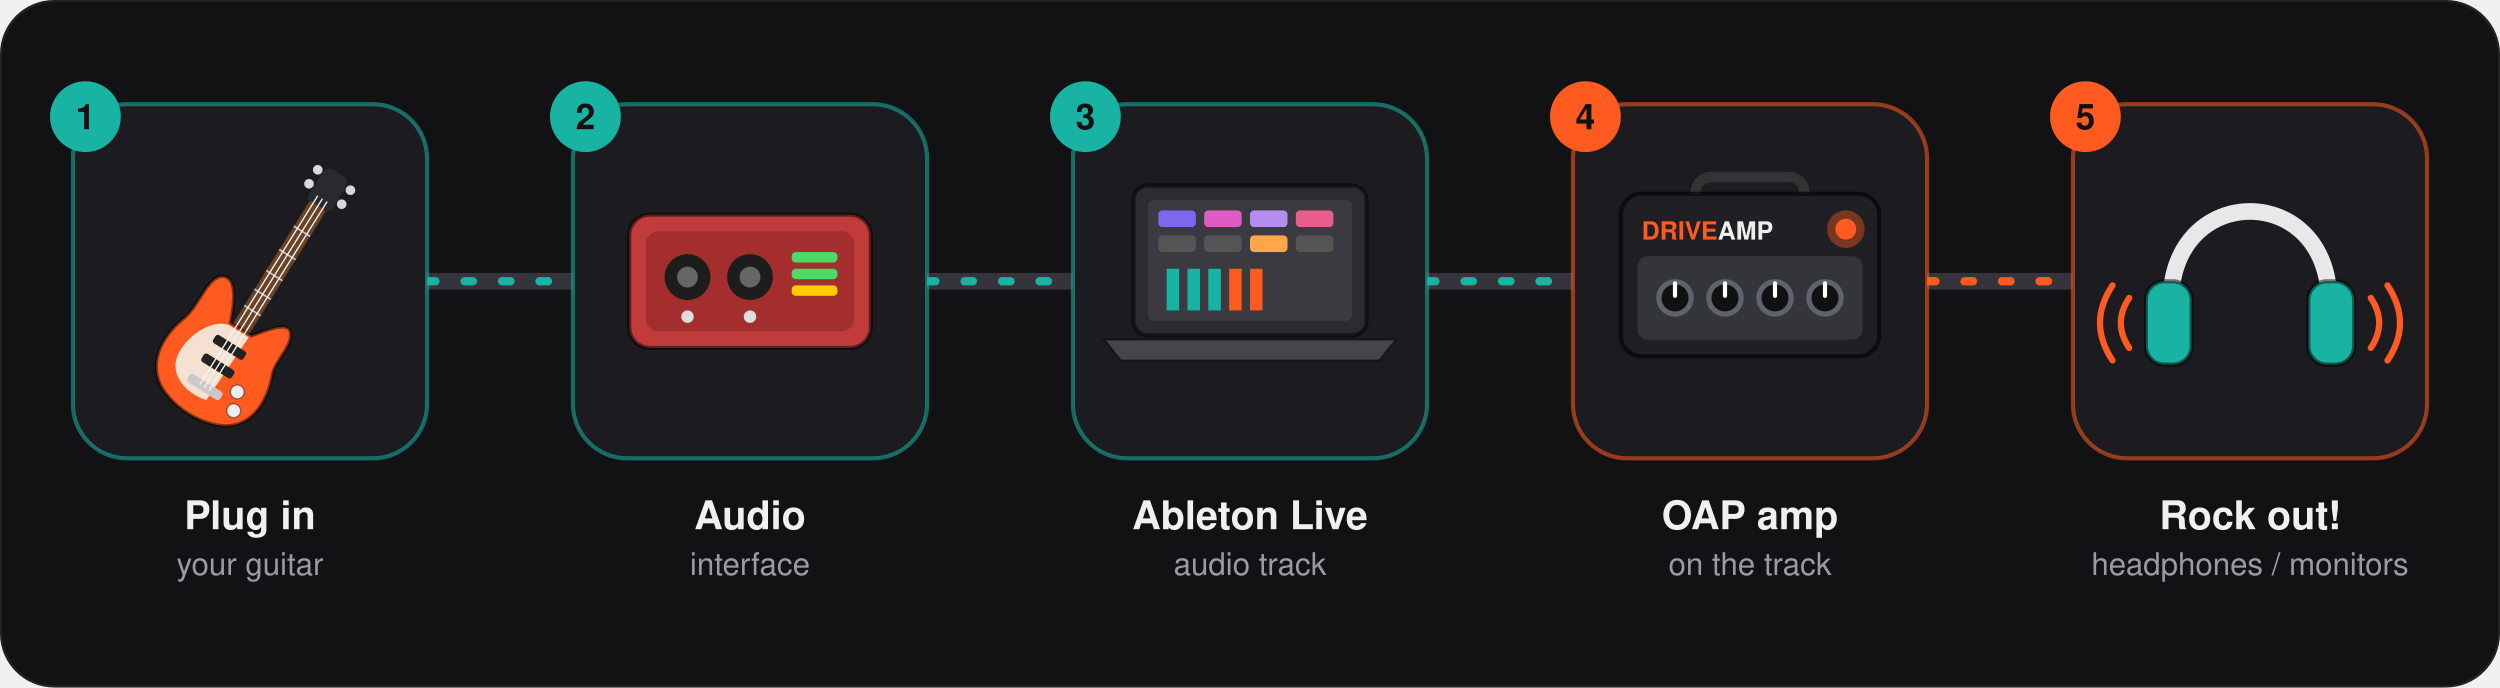
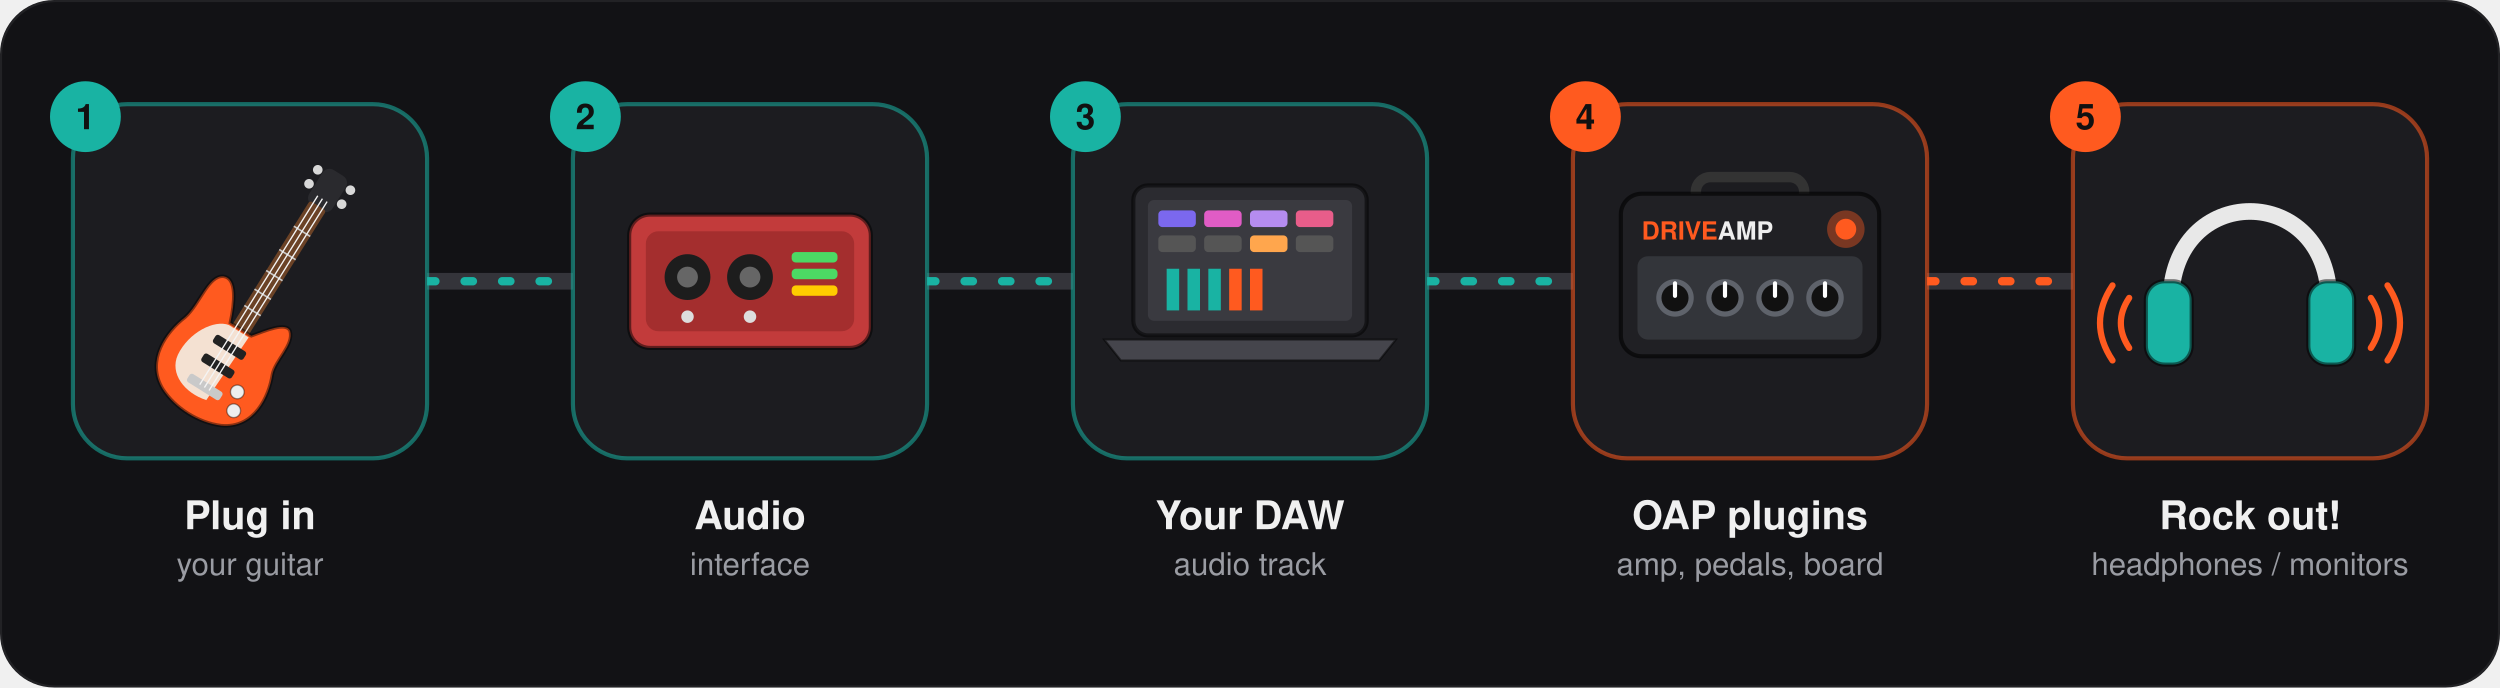
- <svg xmlns="http://www.w3.org/2000/svg" viewBox="0 0 1200 330" width="1200" height="330" role="img" aria-label="Guitar into audio interface into Ableton Live, through the OAP amp, out to headphones">
+ <svg xmlns="http://www.w3.org/2000/svg" viewBox="0 0 1200 330" width="1200" height="330" role="img" aria-label="Guitar into audio interface into a DAW audio track, through the OAP plugins, out to headphones">
  <style>
  .flow { animation: flow .9s linear infinite; }
  @keyframes flow { to { stroke-dashoffset: -18; } }
  .knob { transform-box: fill-box; transform-origin: center; animation: wiggle 2.4s ease-in-out infinite alternate; }
  @keyframes wiggle { 0% { transform: rotate(-110deg); } 100% { transform: rotate(110deg); } }
  .glow { transform-box: fill-box; transform-origin: center; animation: pulse 1.4s ease-in-out infinite; }
  @keyframes pulse { 0%,100% { opacity: .15; transform: scale(.9); } 50% { opacity: .7; transform: scale(1.6); } }
  .strum { animation: strum .16s linear infinite alternate; }
  @keyframes strum { from { transform: translateX(-1px); } to { transform: translateX(1px); } }
  .blink { animation: blink 1s steps(2) infinite; }
  @keyframes blink { 50% { opacity: .25; } }
  .bar { transform-box: fill-box; transform-origin: bottom; animation: eq .7s ease-in-out infinite alternate; }
  .b2 { animation-delay: -.2s; } .b3 { animation-delay: -.45s; } .b4 { animation-delay: -.1s; } .b5 { animation-delay: -.6s; }
  @keyframes eq { 0% { transform: scaleY(.2); } 100% { transform: scaleY(1); } }
  .sound { animation: sound 1.2s ease-out infinite; }
  .s2 { animation-delay: .3s; }
  @keyframes sound { 0% { opacity: 0; } 30% { opacity: 1; } 100% { opacity: 0; } }
  @media (prefers-reduced-motion: reduce) { * { animation: none !important; } }
</style>
  <rect width="1200" height="330" rx="26" fill="#121215" />
  <rect x=".5" y=".5" width="1199" height="329" rx="26" fill="none" stroke="#fff" stroke-opacity=".07" />
  <line x1="205.0" y1="135" x2="275.0" y2="135" stroke="#34343a" stroke-width="8" stroke-linecap="round" />
  <line class="flow" x1="205.0" y1="135" x2="275.0" y2="135" stroke="#19b3a3" stroke-width="4" stroke-linecap="round" stroke-dasharray="4 14" />
  <line x1="445.0" y1="135" x2="515.0" y2="135" stroke="#34343a" stroke-width="8" stroke-linecap="round" />
  <line class="flow" x1="445.0" y1="135" x2="515.0" y2="135" stroke="#19b3a3" stroke-width="4" stroke-linecap="round" stroke-dasharray="4 14" />
  <line x1="685.0" y1="135" x2="755.0" y2="135" stroke="#34343a" stroke-width="8" stroke-linecap="round" />
  <line class="flow" x1="685.0" y1="135" x2="755.0" y2="135" stroke="#19b3a3" stroke-width="4" stroke-linecap="round" stroke-dasharray="4 14" />
  <line x1="925.0" y1="135" x2="995.0" y2="135" stroke="#34343a" stroke-width="8" stroke-linecap="round" />
  <line class="flow" x1="925.0" y1="135" x2="995.0" y2="135" stroke="#ff5a1f" stroke-width="4" stroke-linecap="round" stroke-dasharray="4 14" />
  <rect x="35.0" y="50.0" width="170" height="170" rx="26" fill="#1c1c20" stroke="#19b3a3" stroke-opacity=".55" stroke-width="2" />
  <rect x="275.0" y="50.0" width="170" height="170" rx="26" fill="#1c1c20" stroke="#19b3a3" stroke-opacity=".55" stroke-width="2" />
  <rect x="515.0" y="50.0" width="170" height="170" rx="26" fill="#1c1c20" stroke="#19b3a3" stroke-opacity=".55" stroke-width="2" />
  <rect x="755.0" y="50.0" width="170" height="170" rx="26" fill="#1c1c20" stroke="#ff5a1f" stroke-opacity=".55" stroke-width="2" />
  <rect x="995.0" y="50.0" width="170" height="170" rx="26" fill="#1c1c20" stroke="#ff5a1f" stroke-opacity=".55" stroke-width="2" />
  <g transform="translate(110,167) rotate(32) scale(.66)">
    <g class="strum">
      <rect x="-10" y="-150" width="20" height="30" rx="6" fill="#2a2a2e" />
      <g fill="#d8d8d8">
        <circle cx="-14" cy="-144" r="3.5" />
        <circle cx="-14" cy="-132" r="3.5" />
        <circle cx="14" cy="-144" r="3.5" />
        <circle cx="14" cy="-132" r="3.5" />
      </g>
      <rect x="-7" y="-122" width="14" height="110" rx="2" fill="#6b4226" />
      <g stroke="#c9c9c9" stroke-width="1.2">
        <line x1="-7" y1="-100" x2="7" y2="-100" />
        <line x1="-7" y1="-80" x2="7" y2="-80" />
        <line x1="-7" y1="-62" x2="7" y2="-62" />
        <line x1="-7" y1="-46" x2="7" y2="-46" />
        <line x1="-7" y1="-32" x2="7" y2="-32" />
      </g>
      <path d="M-9,-16 C-14,-30 -22,-46 -31,-42 C-41,-37 -35,-16 -39,-2 C-45,14 -47,40 -25,51 C-10,58 10,58 25,51 C47,40 43,14 37,0 C33,-10 39,-27 31,-34 C25,-38 16,-25 9,-16 Z" fill="#ff5a1f" stroke="#000" stroke-opacity=".45" stroke-width="2.5" />
      <path d="M-9,-14 C-20,-12 -31,6 -29,24 C-27,39 -10,45 6,41 L8,-14 Z" fill="#f3efe6" opacity=".9" />
      <g fill="#222">
        <rect x="-13" y="-4" width="26" height="7" rx="2" />
        <rect x="-13" y="12" width="26" height="7" rx="2" />
      </g>
      <rect x="-14" y="30" width="28" height="7" rx="2" fill="#c9c9c9" />
      <g stroke="#f4f4f4" stroke-width="1">
        <line x1="-4" y1="-128" x2="-4" y2="34" />
        <line x1="0" y1="-128" x2="0" y2="34" />
        <line x1="4" y1="-128" x2="4" y2="34" />
      </g>
      <g fill="#eee" stroke="#000" stroke-opacity=".4">
        <circle cx="22" cy="24" r="5" />
        <circle cx="27" cy="37" r="5" />
      </g>
    </g>
  </g>
  <g transform="translate(360,135)">
    <rect x="-58" y="-32" width="116" height="64" rx="10" fill="#c23b3b" stroke="#000" stroke-opacity=".5" stroke-width="2" />
    <rect x="-50" y="-24" width="100" height="48" rx="6" fill="#a42e2e" />
    <circle cx="-30" cy="-2" r="11" fill="#1d1d1d" />
    <circle cx="-30" cy="-2" r="5" fill="#666" />
    <circle cx="0" cy="-2" r="11" fill="#1d1d1d" />
    <circle cx="0" cy="-2" r="5" fill="#666" />
    <g class="ledrow">
      <rect x="20" y="-14" width="22" height="5" rx="2" fill="#4cd964" />
      <rect x="20" y="-6" width="22" height="5" rx="2" fill="#4cd964" />
      <rect x="20" y="2" width="22" height="5" rx="2" fill="#ffcc00" class="blink" />
    </g>
    <circle cx="-30" cy="17" r="3" fill="#ddd" />
    <circle cx="0" cy="17" r="3" fill="#ddd" />
  </g>
  <g transform="translate(600,135)">
    <rect x="-56" y="-46" width="112" height="72" rx="7" fill="#2b2b30" stroke="#000" stroke-opacity=".5" stroke-width="2" />
    <rect x="-49" y="-39" width="98" height="58" rx="3" fill="#3a3a40" />
    <g class="clips">
      <rect x="-44" y="-34" width="18" height="8" rx="2" fill="#7b68ee" />
      <rect x="-22" y="-34" width="18" height="8" rx="2" fill="#e05cc5" />
      <rect x="0" y="-34" width="18" height="8" rx="2" fill="#b58cf0" />
      <rect x="22" y="-34" width="18" height="8" rx="2" fill="#e85d8a" />
      <rect x="-44" y="-22" width="18" height="8" rx="2" fill="#555" />
      <rect x="-22" y="-22" width="18" height="8" rx="2" fill="#555" />
      <rect x="0" y="-22" width="18" height="8" rx="2" fill="#ffa64d" class="blink" />
      <rect x="22" y="-22" width="18" height="8" rx="2" fill="#555" />
    </g>
    <g class="eqbars">
      <rect class="bar" x="-40" y="-6" width="6" height="20" fill="#19b3a3" />
      <rect class="bar b2" x="-30" y="-6" width="6" height="20" fill="#19b3a3" />
      <rect class="bar b3" x="-20" y="-6" width="6" height="20" fill="#19b3a3" />
      <rect class="bar b4" x="-10" y="-6" width="6" height="20" fill="#ff5a1f" />
      <rect class="bar b5" x="0" y="-6" width="6" height="20" fill="#ff5a1f" />
    </g>
    <path d="M-70,28 L70,28 L62,38 L-62,38 Z" fill="#45454c" stroke="#000" stroke-opacity=".5" />
  </g>
  <g transform="translate(840,135)">
    <rect x="-26" y="-50" width="52" height="14" rx="7" fill="none" stroke="#333" stroke-width="5" />
    <rect x="-62" y="-42" width="124" height="78" rx="10" fill="#202024" stroke="#000" stroke-opacity=".6" stroke-width="2" />
    <rect x="-54" y="-12" width="108" height="40" rx="5" fill="#33353a" />
    <text x="-52" y="-20" font-family="'Segoe UI', 'Helvetica Neue', Helvetica, Arial, sans-serif" font-weight="800" font-size="12" fill="#ff5a1f">DRIVE<tspan fill="#eee"> AMP</tspan>
    </text>
    <circle cx="46" cy="-25" r="9" fill="#ff5a1f" class="glow" opacity=".4" />
    <circle cx="46" cy="-25" r="5" fill="#ff5a1f" />
    <g>
      <circle cx="-36" cy="8" r="9" fill="#5f636b" />
      <g class="knob">
        <circle cx="-36" cy="8" r="6.5" fill="#111" />
        <line x1="-36" y1="7" x2="-36" y2="1" stroke="#fff" stroke-width="2" stroke-linecap="round" />
      </g>
    </g>
    <g>
      <circle cx="-12" cy="8" r="9" fill="#5f636b" />
      <g class="knob" style="animation-delay:-.7s">
        <circle cx="-12" cy="8" r="6.5" fill="#111" />
        <line x1="-12" y1="7" x2="-12" y2="1" stroke="#fff" stroke-width="2" stroke-linecap="round" />
      </g>
    </g>
    <g>
      <circle cx="12" cy="8" r="9" fill="#5f636b" />
      <g class="knob" style="animation-delay:-1.3s">
        <circle cx="12" cy="8" r="6.5" fill="#111" />
        <line x1="12" y1="7" x2="12" y2="1" stroke="#fff" stroke-width="2" stroke-linecap="round" />
      </g>
    </g>
    <g>
      <circle cx="36" cy="8" r="9" fill="#5f636b" />
      <g class="knob" style="animation-delay:-2.1s">
        <circle cx="36" cy="8" r="6.5" fill="#111" />
        <line x1="36" y1="7" x2="36" y2="1" stroke="#fff" stroke-width="2" stroke-linecap="round" />
      </g>
    </g>
  </g>
  <g transform="translate(1080,135)">
    <path d="M-38,10 C-38,-48 38,-48 38,10" fill="none" stroke="#e8e8e8" stroke-width="8" stroke-linecap="round" />
    <rect x="-50" y="0" width="22" height="40" rx="9" fill="#19b3a3" stroke="#000" stroke-opacity=".5" stroke-width="2" />
    <rect x="28" y="0" width="22" height="40" rx="9" fill="#19b3a3" stroke="#000" stroke-opacity=".5" stroke-width="2" />
    <g fill="none" stroke="#ff5a1f" stroke-width="3" stroke-linecap="round">
      <path class="sound s1" d="M58,8 Q66,20 58,32" />
      <path class="sound s2" d="M66,2 Q78,20 66,38" />
      <path class="sound s1" d="M-58,8 Q-66,20 -58,32" />
      <path class="sound s2" d="M-66,2 Q-78,20 -66,38" />
    </g>
  </g>
  <circle cx="41.0" cy="56.0" r="17" fill="#19b3a3" />
  <text x="41.0" y="62.0" text-anchor="middle" font-family="'Segoe UI', 'Helvetica Neue', Helvetica, Arial, sans-serif" font-weight="800" font-size="17" fill="#111">1</text>
  <text x="120" y="254.0" text-anchor="middle" font-family="'Segoe UI', 'Helvetica Neue', Helvetica, Arial, sans-serif" font-weight="700" font-size="19" fill="#f0f0f0">Plug in</text>
  <text x="120" y="276.0" text-anchor="middle" font-family="'Segoe UI', 'Helvetica Neue', Helvetica, Arial, sans-serif" font-size="15" fill="#9a9ca3">your guitar</text>
  <circle cx="281.0" cy="56.0" r="17" fill="#19b3a3" />
  <text x="281.0" y="62.0" text-anchor="middle" font-family="'Segoe UI', 'Helvetica Neue', Helvetica, Arial, sans-serif" font-weight="800" font-size="17" fill="#111">2</text>
  <text x="360" y="254.0" text-anchor="middle" font-family="'Segoe UI', 'Helvetica Neue', Helvetica, Arial, sans-serif" font-weight="700" font-size="19" fill="#f0f0f0">Audio</text>
  <text x="360" y="276.0" text-anchor="middle" font-family="'Segoe UI', 'Helvetica Neue', Helvetica, Arial, sans-serif" font-size="15" fill="#9a9ca3">interface</text>
  <circle cx="521.0" cy="56.0" r="17" fill="#19b3a3" />
  <text x="521.0" y="62.0" text-anchor="middle" font-family="'Segoe UI', 'Helvetica Neue', Helvetica, Arial, sans-serif" font-weight="800" font-size="17" fill="#111">3</text>
-   <text x="600" y="254.0" text-anchor="middle" font-family="'Segoe UI', 'Helvetica Neue', Helvetica, Arial, sans-serif" font-weight="700" font-size="19" fill="#f0f0f0">Ableton Live</text>
+   <text x="600" y="254.0" text-anchor="middle" font-family="'Segoe UI', 'Helvetica Neue', Helvetica, Arial, sans-serif" font-weight="700" font-size="19" fill="#f0f0f0">Your DAW</text>
  <text x="600" y="276.0" text-anchor="middle" font-family="'Segoe UI', 'Helvetica Neue', Helvetica, Arial, sans-serif" font-size="15" fill="#9a9ca3">audio track</text>
  <circle cx="761.0" cy="56.0" r="17" fill="#ff5a1f" />
  <text x="761.0" y="62.0" text-anchor="middle" font-family="'Segoe UI', 'Helvetica Neue', Helvetica, Arial, sans-serif" font-weight="800" font-size="17" fill="#111">4</text>
-   <text x="840" y="254.0" text-anchor="middle" font-family="'Segoe UI', 'Helvetica Neue', Helvetica, Arial, sans-serif" font-weight="700" font-size="19" fill="#f0f0f0">OAP amp</text>
-   <text x="840" y="276.0" text-anchor="middle" font-family="'Segoe UI', 'Helvetica Neue', Helvetica, Arial, sans-serif" font-size="15" fill="#9a9ca3">on the track</text>
+   <text x="840" y="254.0" text-anchor="middle" font-family="'Segoe UI', 'Helvetica Neue', Helvetica, Arial, sans-serif" font-weight="700" font-size="19" fill="#f0f0f0">OAP plugins</text>
+   <text x="840" y="276.0" text-anchor="middle" font-family="'Segoe UI', 'Helvetica Neue', Helvetica, Arial, sans-serif" font-size="15" fill="#9a9ca3">amp, pedals, board</text>
  <circle cx="1001.0" cy="56.0" r="17" fill="#ff5a1f" />
  <text x="1001.0" y="62.0" text-anchor="middle" font-family="'Segoe UI', 'Helvetica Neue', Helvetica, Arial, sans-serif" font-weight="800" font-size="17" fill="#111">5</text>
  <text x="1080" y="254.0" text-anchor="middle" font-family="'Segoe UI', 'Helvetica Neue', Helvetica, Arial, sans-serif" font-weight="700" font-size="19" fill="#f0f0f0">Rock out!</text>
  <text x="1080" y="276.0" text-anchor="middle" font-family="'Segoe UI', 'Helvetica Neue', Helvetica, Arial, sans-serif" font-size="15" fill="#9a9ca3">headphones / monitors</text>
</svg>
